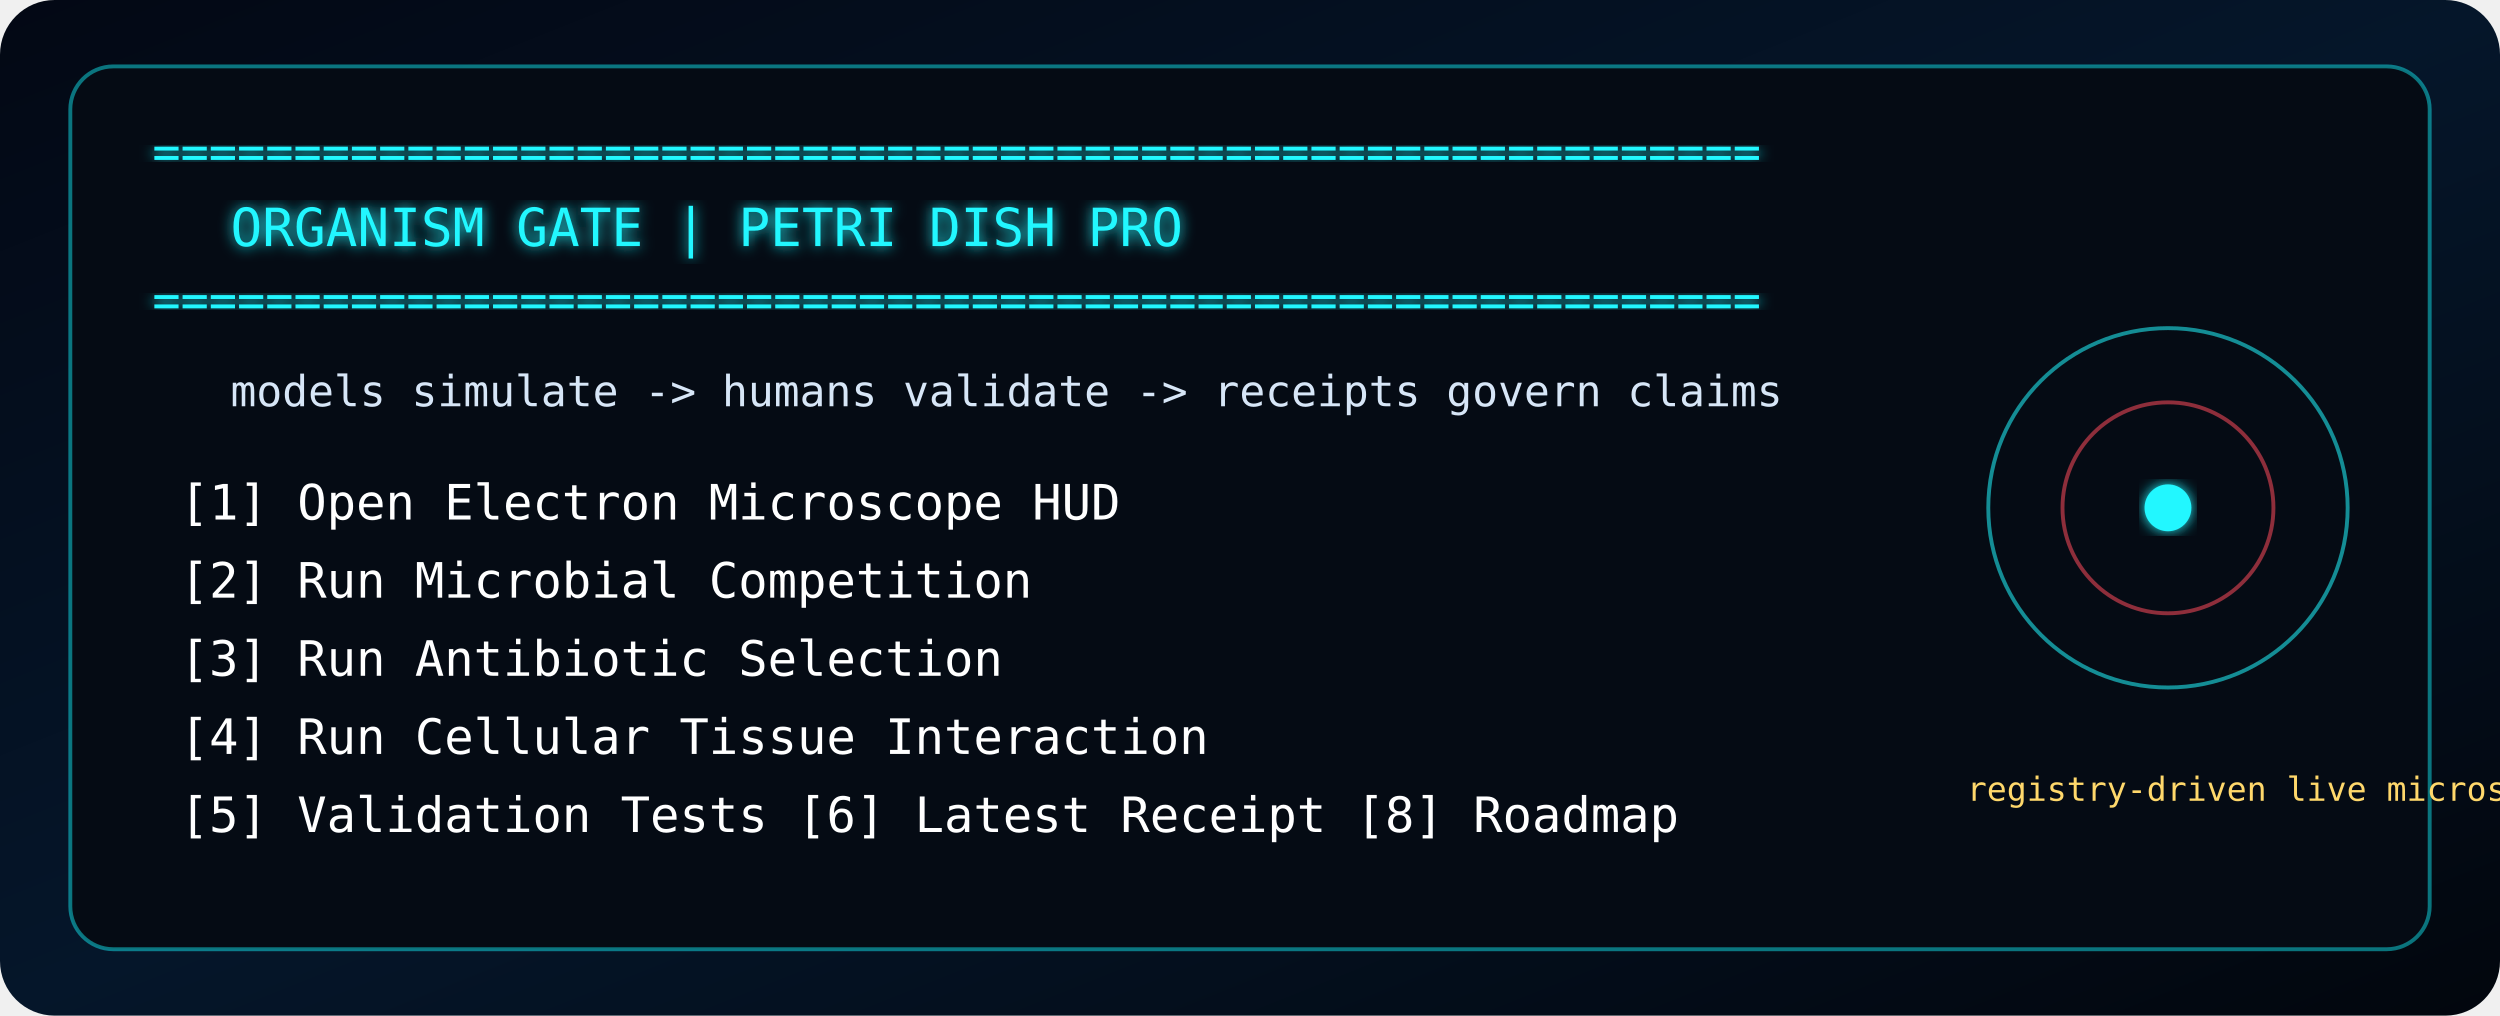
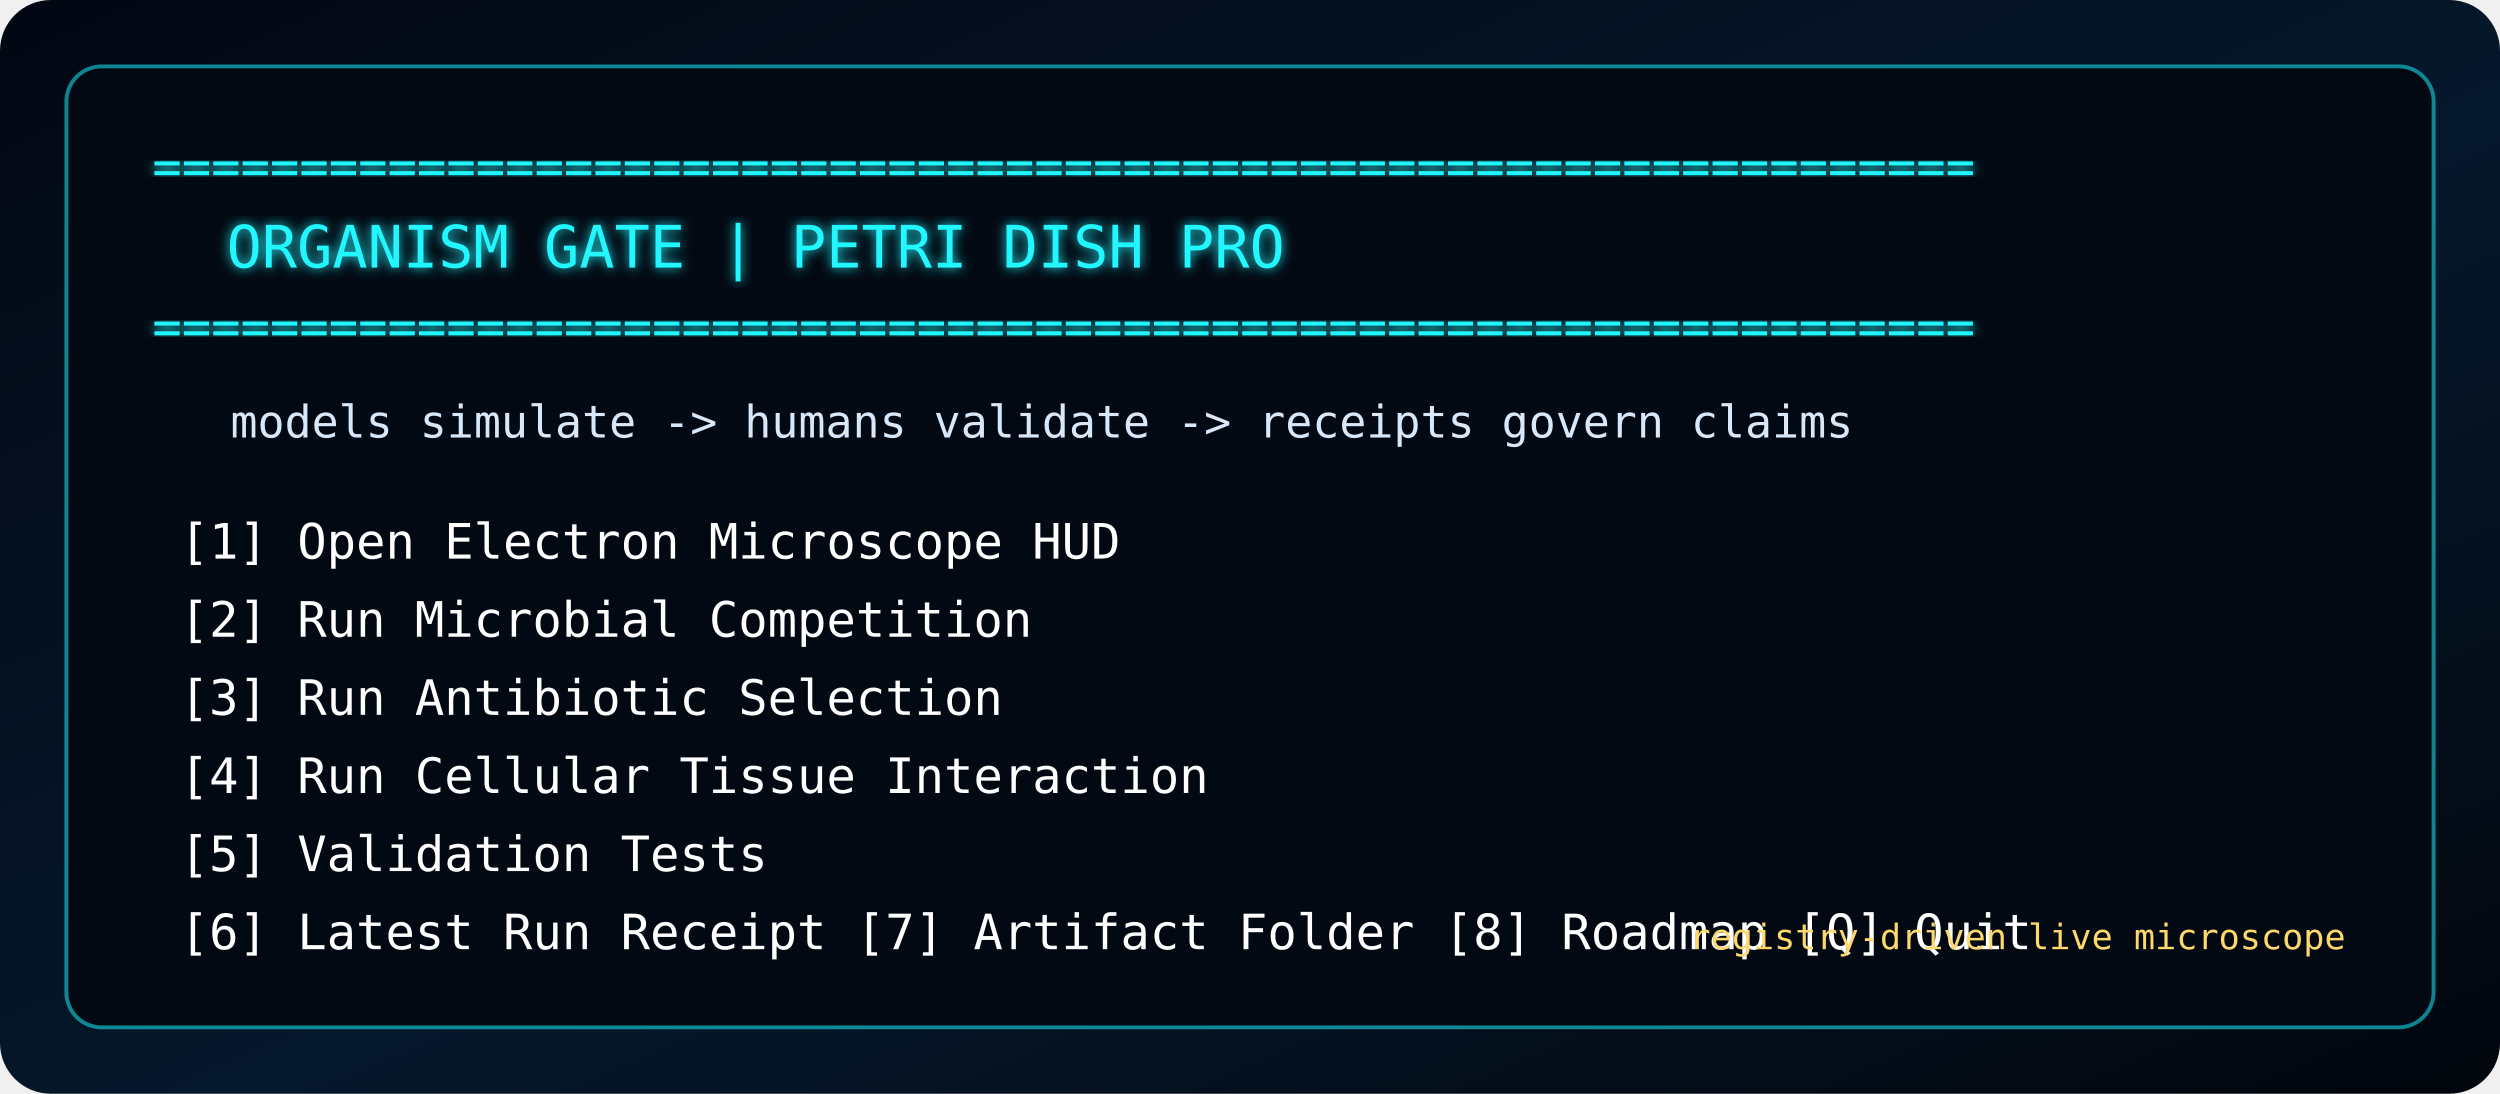
- <svg xmlns="http://www.w3.org/2000/svg" width="1280" height="520" viewBox="0 0 1280 520" role="img" aria-label="Organism Gate terminal entry point graphic">
+ <svg xmlns="http://www.w3.org/2000/svg" width="1280" height="560" viewBox="0 0 1280 560" role="img" aria-label="Organism Gate terminal entry point">
  <defs>
    <linearGradient id="bg" x1="0" x2="1" y1="0" y2="1">
-       <stop offset="0%" stop-color="#030814" />
-       <stop offset="50%" stop-color="#05162a" />
+       <stop offset="0%" stop-color="#020712" />
+       <stop offset="55%" stop-color="#06182c" />
      <stop offset="100%" stop-color="#02060d" />
    </linearGradient>
-     <filter id="glow">
-       <feGaussianBlur stdDeviation="3.5" result="blur" />
+     <filter id="cyanGlow">
+       <feGaussianBlur stdDeviation="3" result="blur" />
      <feMerge>
        <feMergeNode in="blur" />
        <feMergeNode in="SourceGraphic" />
      </feMerge>
    </filter>
  </defs>
-   <rect width="1280" height="520" rx="28" fill="url(#bg)" />
-   <rect x="36" y="34" width="1208" height="452" rx="22" fill="#050b14" stroke="#12f7ff" stroke-opacity="0.45" stroke-width="2" />
-   <text x="78" y="86" fill="#21f7ff" font-family="Consolas, monospace" font-size="24" filter="url(#glow)">=========================================================</text>
-   <text x="118" y="126" fill="#21f7ff" font-family="Consolas, monospace" font-size="27" filter="url(#glow)">ORGANISM GATE   |   PETRI DISH PRO</text>
-   <text x="78" y="162" fill="#21f7ff" font-family="Consolas, monospace" font-size="24" filter="url(#glow)">=========================================================</text>
-   <text x="118" y="208" fill="#d7e6f7" font-family="Consolas, monospace" font-size="22">models simulate -&gt; humans validate -&gt; receipts govern claims</text>
+   <rect width="1280" height="560" rx="26" fill="url(#bg)" />
+   <rect x="34" y="34" width="1212" height="492" rx="18" fill="#030913" stroke="#17eaf7" stroke-opacity="0.55" stroke-width="2" />
+   <text x="78" y="94" fill="#21f7ff" font-family="Consolas, monospace" font-size="25" filter="url(#cyanGlow)">==============================================================</text>
+   <text x="116" y="137" fill="#21f7ff" font-family="Consolas, monospace" font-size="30" filter="url(#cyanGlow)">ORGANISM GATE  |  PETRI DISH PRO</text>
+   <text x="78" y="176" fill="#21f7ff" font-family="Consolas, monospace" font-size="25" filter="url(#cyanGlow)">==============================================================</text>
+   <text x="118" y="224" fill="#d9e8f9" font-family="Consolas, monospace" font-size="23">models simulate -&gt; humans validate -&gt; receipts govern claims</text>
  <g font-family="Consolas, monospace" font-size="25" fill="#ffffff">
-     <text x="92" y="266">[1] Open Electron Microscope HUD</text>
-     <text x="92" y="306">[2] Run Microbial Competition</text>
-     <text x="92" y="346">[3] Run Antibiotic Selection</text>
-     <text x="92" y="386">[4] Run Cellular Tissue Interaction</text>
-     <text x="92" y="426">[5] Validation Tests   [6] Latest Receipt   [8] Roadmap</text>
+     <text x="92" y="286">[1] Open Electron Microscope HUD</text>
+     <text x="92" y="326">[2] Run Microbial Competition</text>
+     <text x="92" y="366">[3] Run Antibiotic Selection</text>
+     <text x="92" y="406">[4] Run Cellular Tissue Interaction</text>
+     <text x="92" y="446">[5] Validation Tests</text>
+     <text x="92" y="486">[6] Latest Run Receipt   [7] Artifact Folder   [8] Roadmap   [Q] Quit</text>
  </g>
-   <circle cx="1110" cy="260" r="92" fill="none" stroke="#21f7ff" stroke-opacity="0.55" stroke-width="2" />
-   <circle cx="1110" cy="260" r="54" fill="none" stroke="#ff4b5c" stroke-opacity="0.55" stroke-width="2" />
-   <circle cx="1110" cy="260" r="12" fill="#21f7ff" filter="url(#glow)" />
-   <text x="1007" y="410" fill="#ffd86b" font-family="Consolas, monospace" font-size="17">registry-driven live microscope</text>
+   <text x="865" y="486" fill="#ffd86b" font-family="Consolas, monospace" font-size="18">registry-driven live microscope</text>
</svg>
